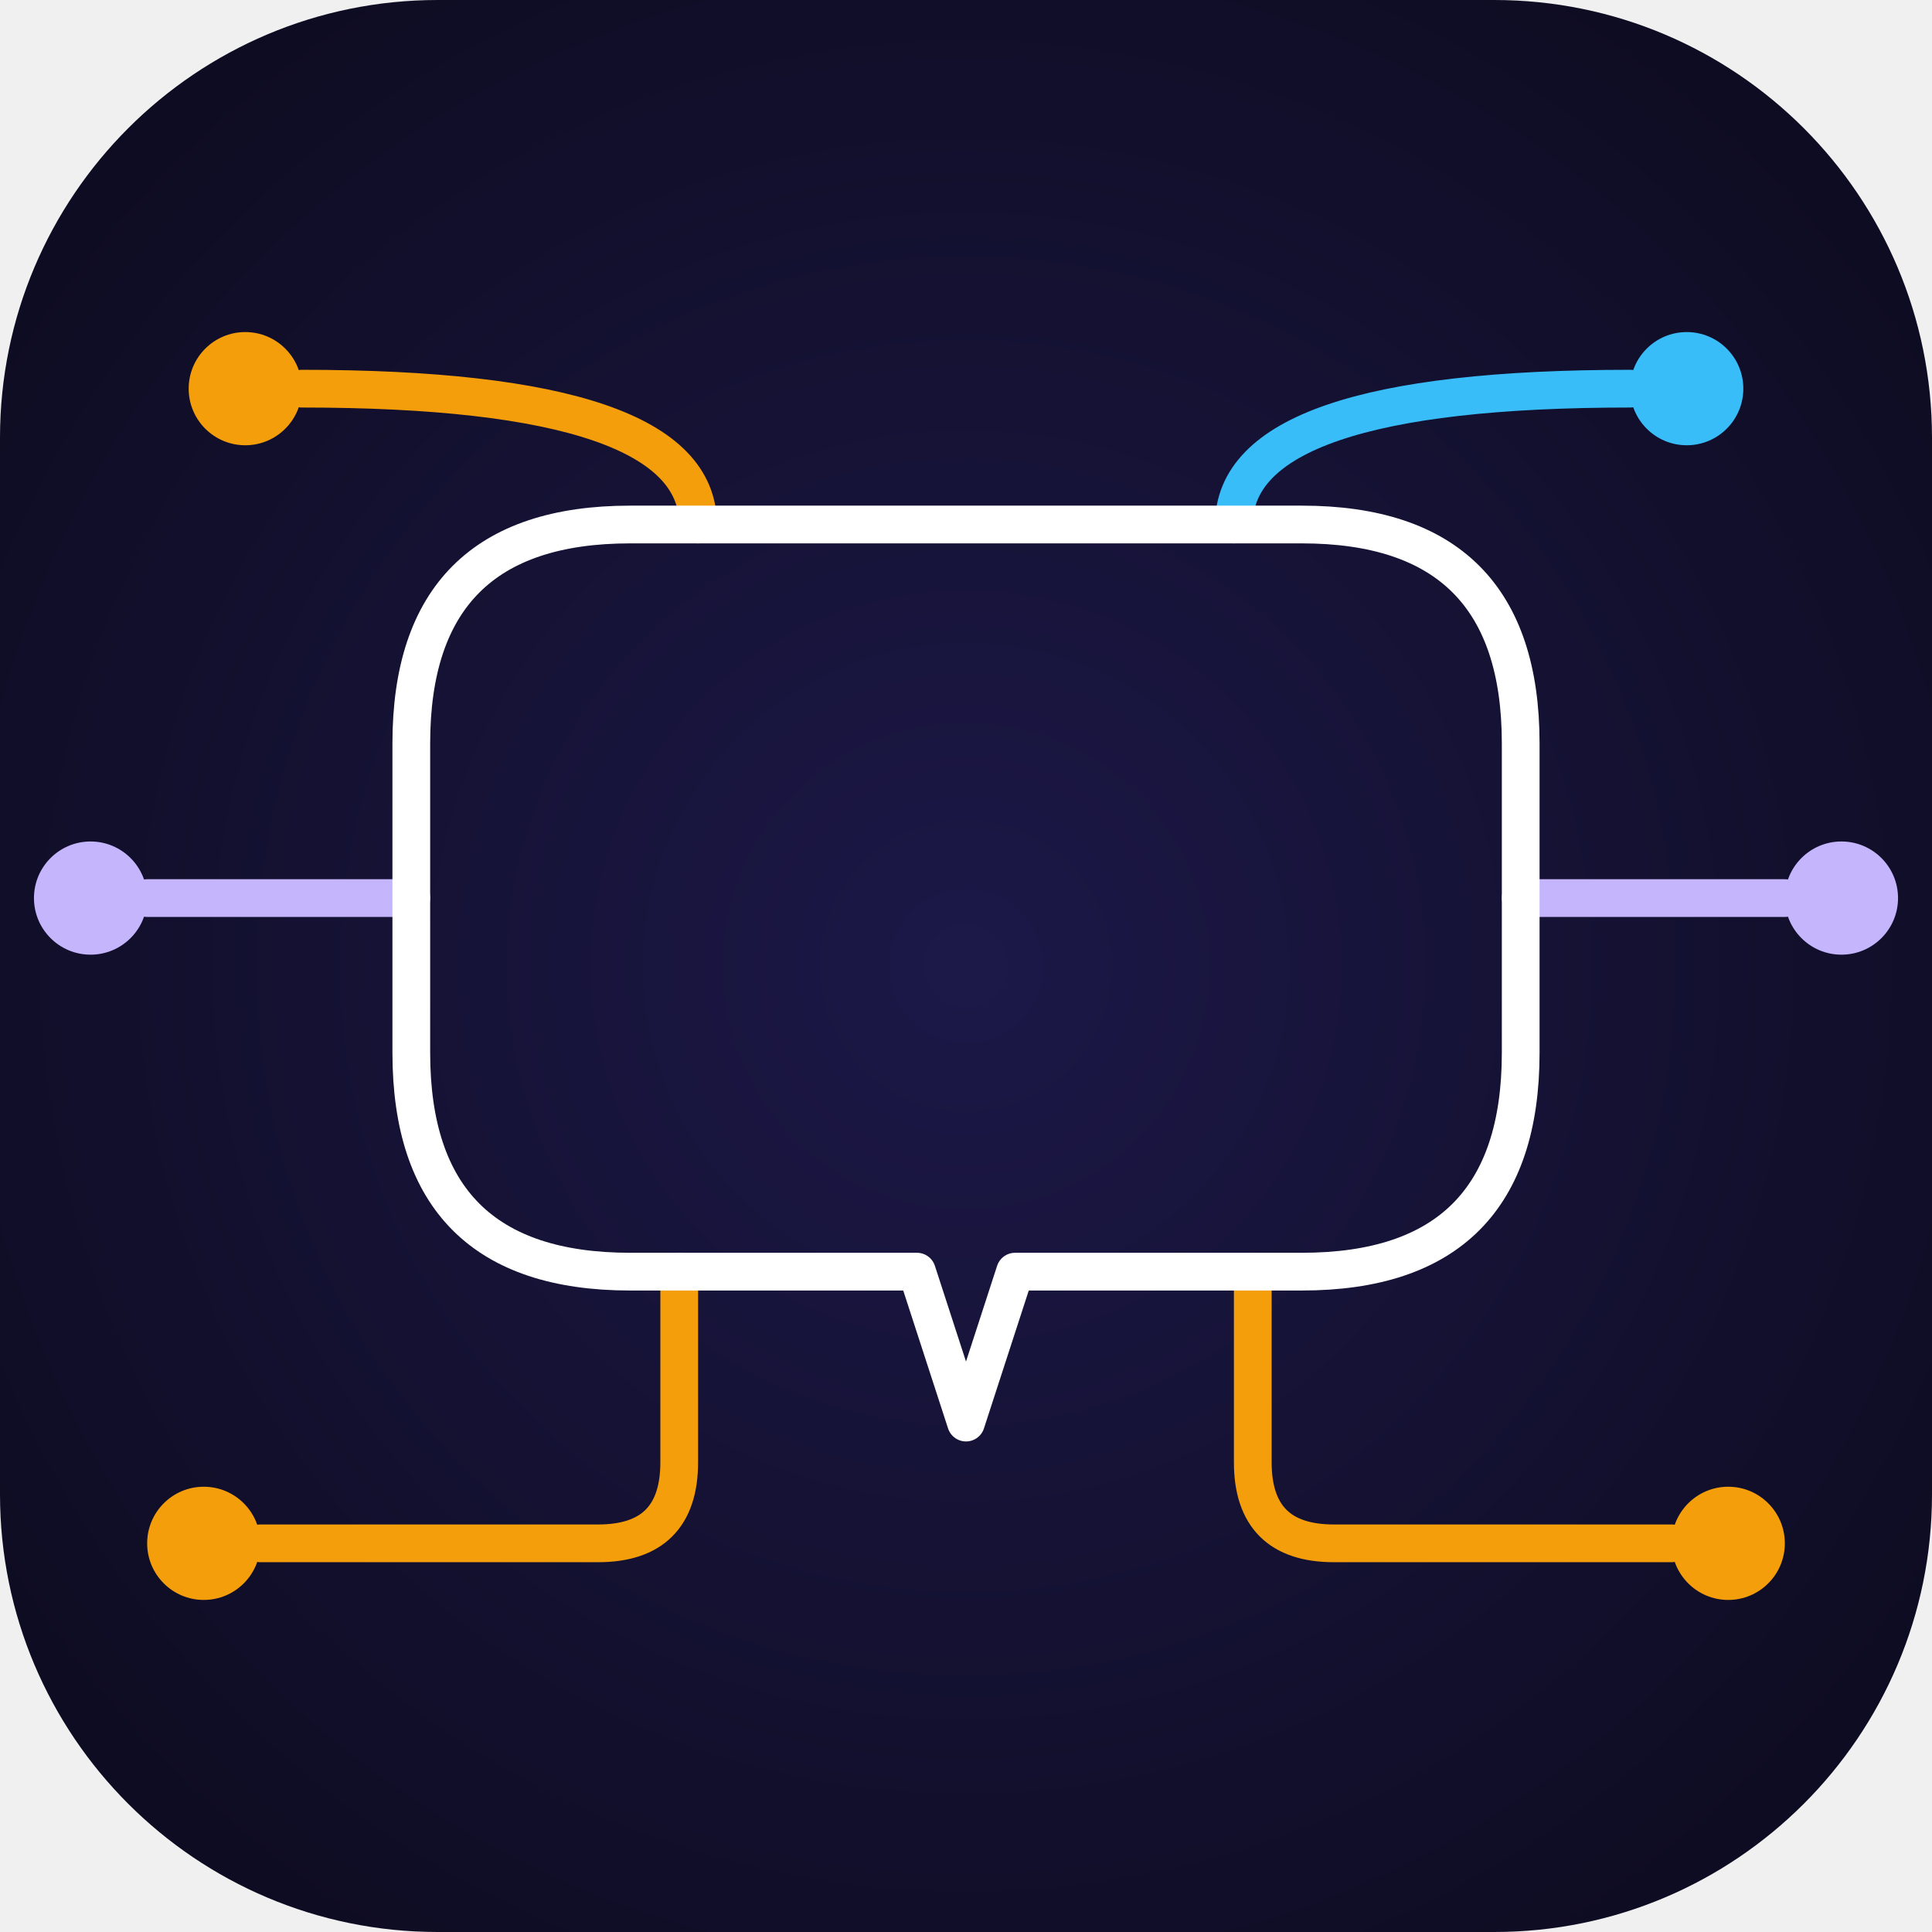
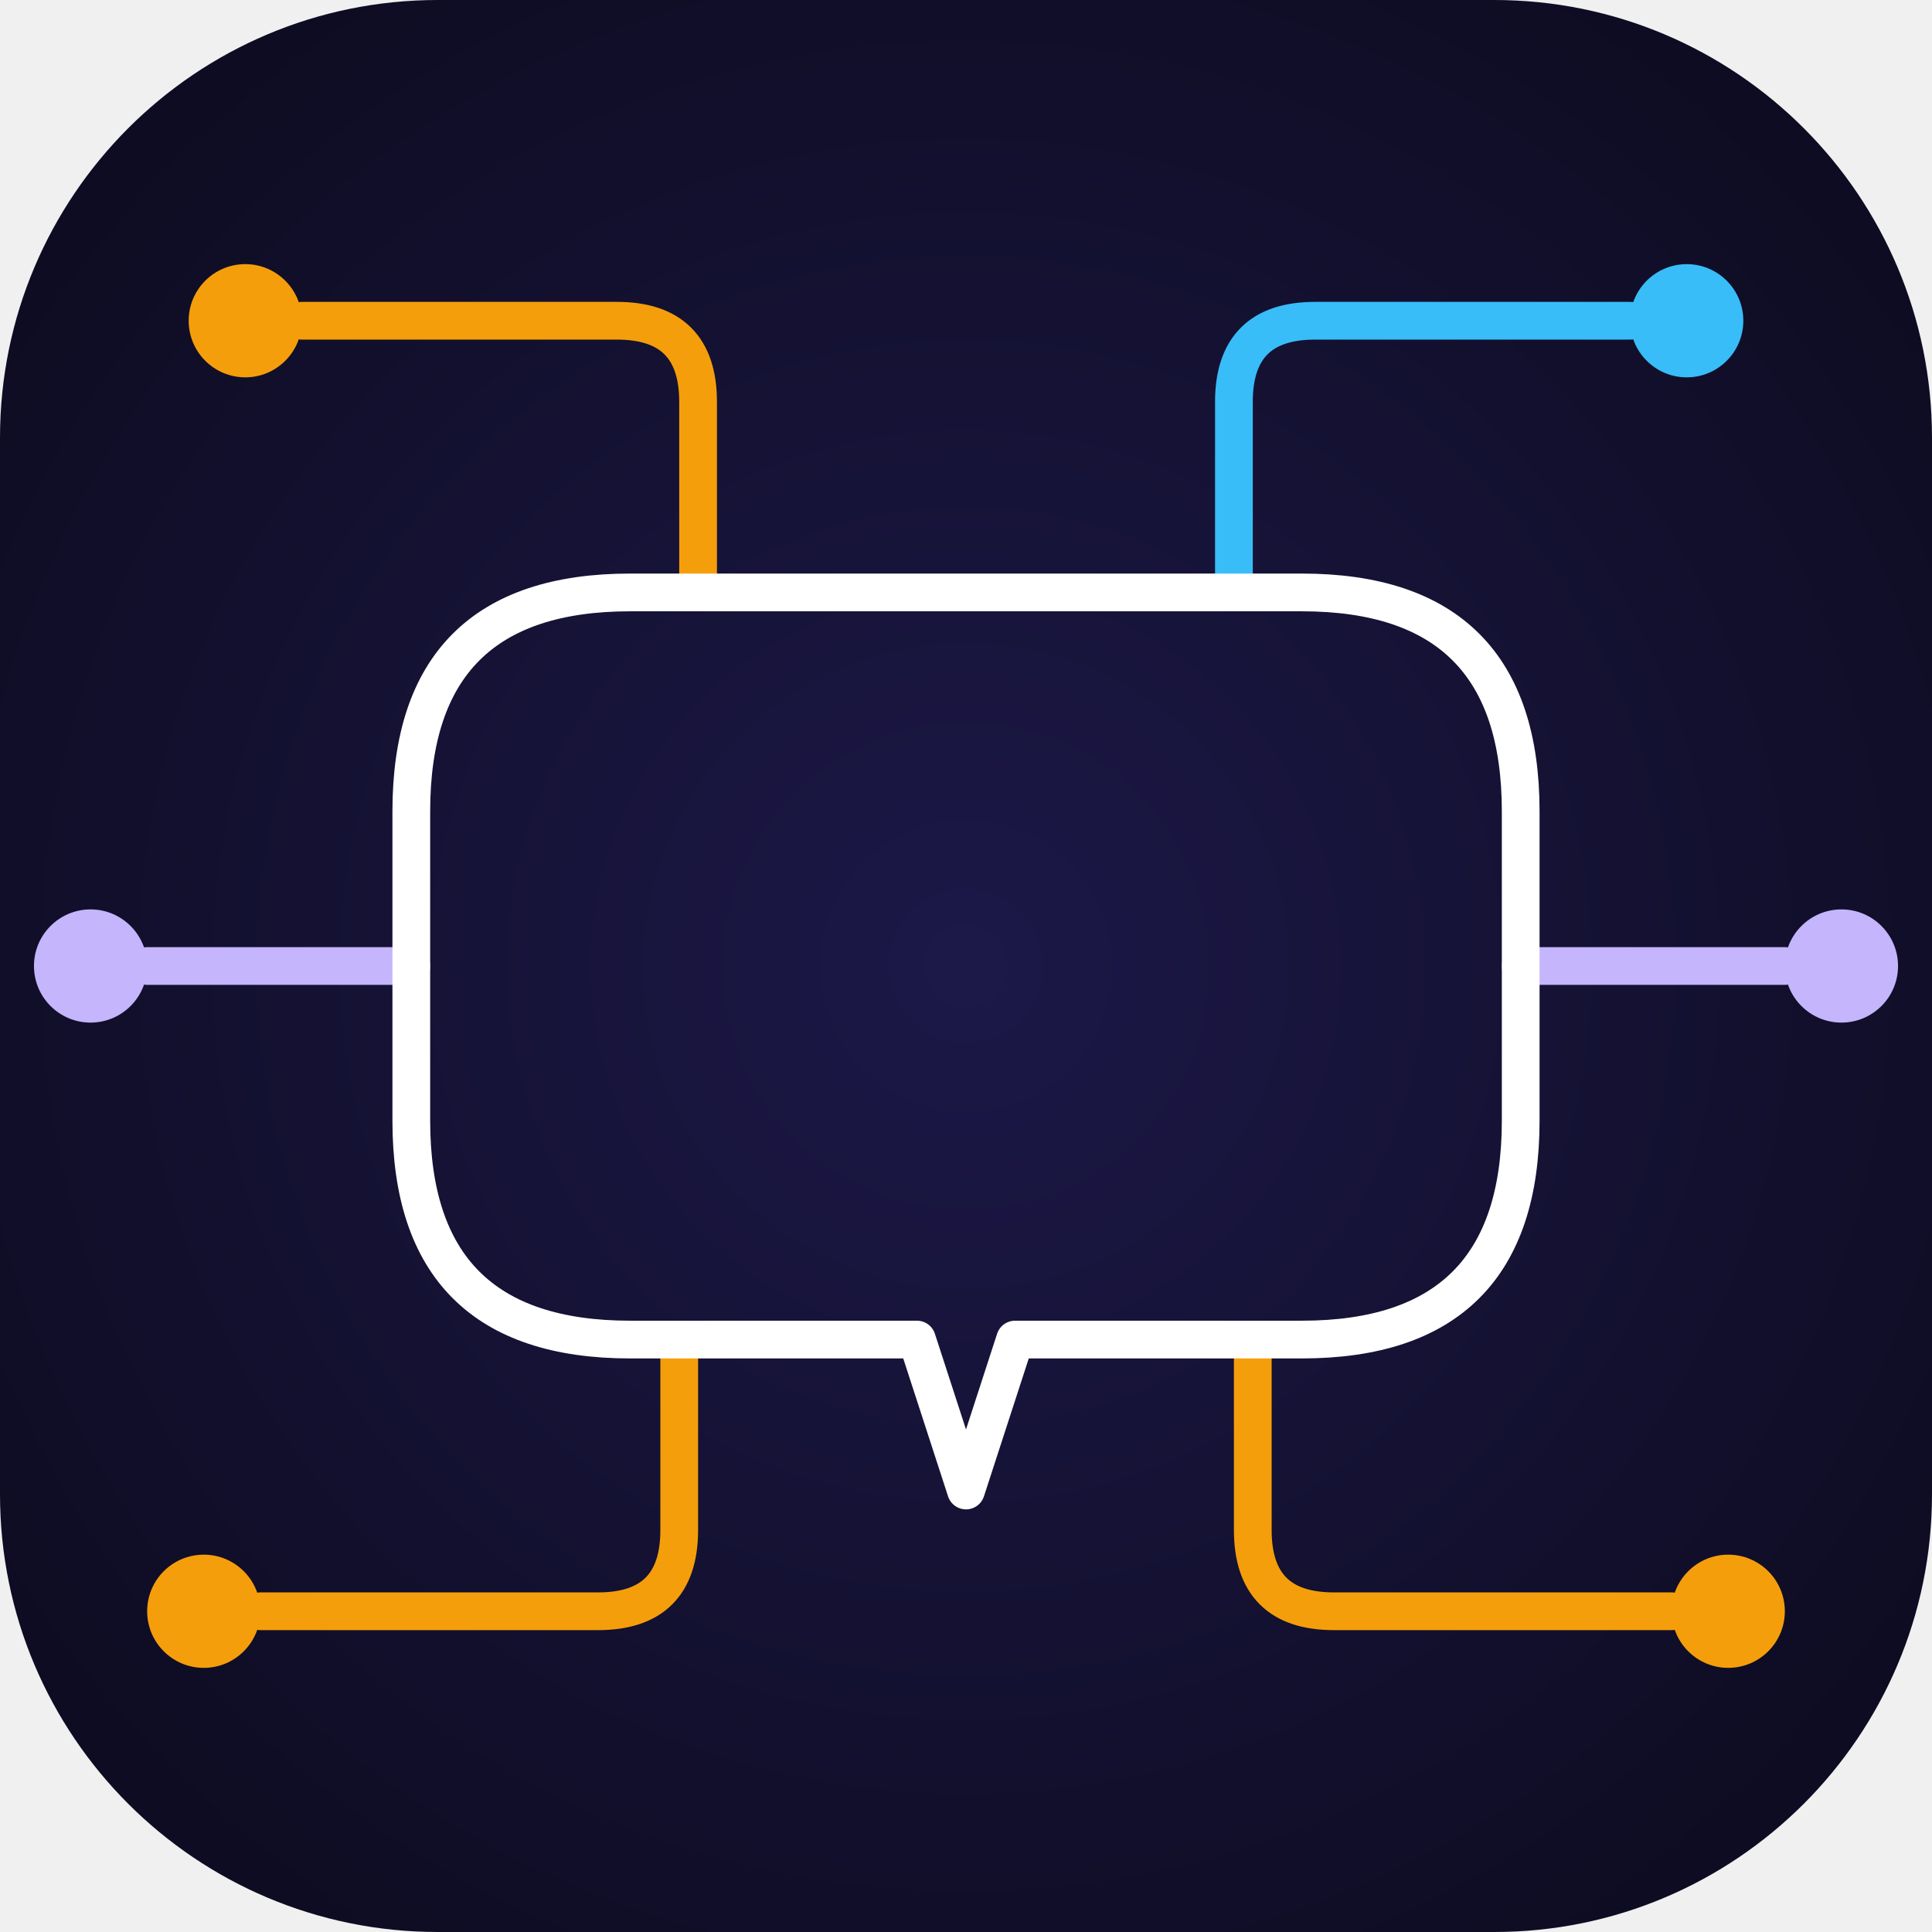
<svg xmlns="http://www.w3.org/2000/svg" width="1024" height="1024" viewBox="0 0 1024 1024">
  <defs>
    <radialGradient id="bg" cx="50%" cy="50%" r="60%">
      <stop offset="0%" stop-color="#1c1848" />
      <stop offset="100%" stop-color="#0e0c22" />
    </radialGradient>
    <clipPath id="iconClip">
      <rect width="1024" height="1024" rx="232" />
    </clipPath>
  </defs>
  <rect width="1024" height="1024" rx="232" fill="url(#bg)" />
  <g clip-path="url(#iconClip)">
-     <path d="M 370 278 Q 370 206 160 206" fill="none" stroke="#f59e0b" stroke-width="20" stroke-linecap="round" />
-     <path d="M 654 278 Q 654 206 864 206" fill="none" stroke="#38bdf8" stroke-width="20" stroke-linecap="round" />
-     <path d="M 218 476 L 78 476" fill="none" stroke="#c4b5fd" stroke-width="20" stroke-linecap="round" />
-     <path d="M 806 476 L 946 476" fill="none" stroke="#c4b5fd" stroke-width="20" stroke-linecap="round" />
-     <path d="M 360 674 L 360 775 Q 360 818 317 818 L 138 818" fill="none" stroke="#f59e0b" stroke-width="20" stroke-linecap="round" />
-     <path d="M 664 674 L 664 775 Q 664 818 707 818 L 886 818" fill="none" stroke="#f59e0b" stroke-width="20" stroke-linecap="round" />
-     <path d="M 218 394 Q 218 278 334 278 L 690 278 Q 806 278 806 394              L 806 558 Q 806 674 690 674 L 538 674 L 512 754 L 486 674              L 334 674 Q 218 674 218 558 Z" fill="none" stroke="white" stroke-width="20" stroke-linejoin="round" />
-     <circle cx="130" cy="206" r="30" fill="#f59e0b" />
-     <circle cx="894" cy="206" r="30" fill="#38bdf8" />
-     <circle cx="48" cy="476" r="30" fill="#c4b5fd" />
-     <circle cx="976" cy="476" r="30" fill="#c4b5fd" />
-     <circle cx="108" cy="818" r="30" fill="#f59e0b" />
-     <circle cx="916" cy="818" r="30" fill="#f59e0b" />
+     <path d="M 370 314 L 370 213 Q 370 170 327 170 L 160 170" fill="none" stroke="#f59e0b" stroke-width="20" stroke-linecap="round" />
+     <path d="M 654 314 L 654 213 Q 654 170 697 170 L 864 170" fill="none" stroke="#38bdf8" stroke-width="20" stroke-linecap="round" />
+     <path d="M 218 512 L 78 512" fill="none" stroke="#c4b5fd" stroke-width="20" stroke-linecap="round" />
+     <path d="M 806 512 L 946 512" fill="none" stroke="#c4b5fd" stroke-width="20" stroke-linecap="round" />
+     <path d="M 360 710 L 360 811 Q 360 854 317 854 L 138 854" fill="none" stroke="#f59e0b" stroke-width="20" stroke-linecap="round" />
+     <path d="M 664 710 L 664 811 Q 664 854 707 854 L 886 854" fill="none" stroke="#f59e0b" stroke-width="20" stroke-linecap="round" />
+     <path d="M 218 430 Q 218 314 334 314 L 690 314 Q 806 314 806 430              L 806 594 Q 806 710 690 710 L 538 710 L 512 790 L 486 710              L 334 710 Q 218 710 218 594 Z" fill="none" stroke="white" stroke-width="20" stroke-linejoin="round" />
+     <circle cx="130" cy="170" r="30" fill="#f59e0b" />
+     <circle cx="894" cy="170" r="30" fill="#38bdf8" />
+     <circle cx="48" cy="512" r="30" fill="#c4b5fd" />
+     <circle cx="976" cy="512" r="30" fill="#c4b5fd" />
+     <circle cx="108" cy="854" r="30" fill="#f59e0b" />
+     <circle cx="916" cy="854" r="30" fill="#f59e0b" />
  </g>
</svg>
